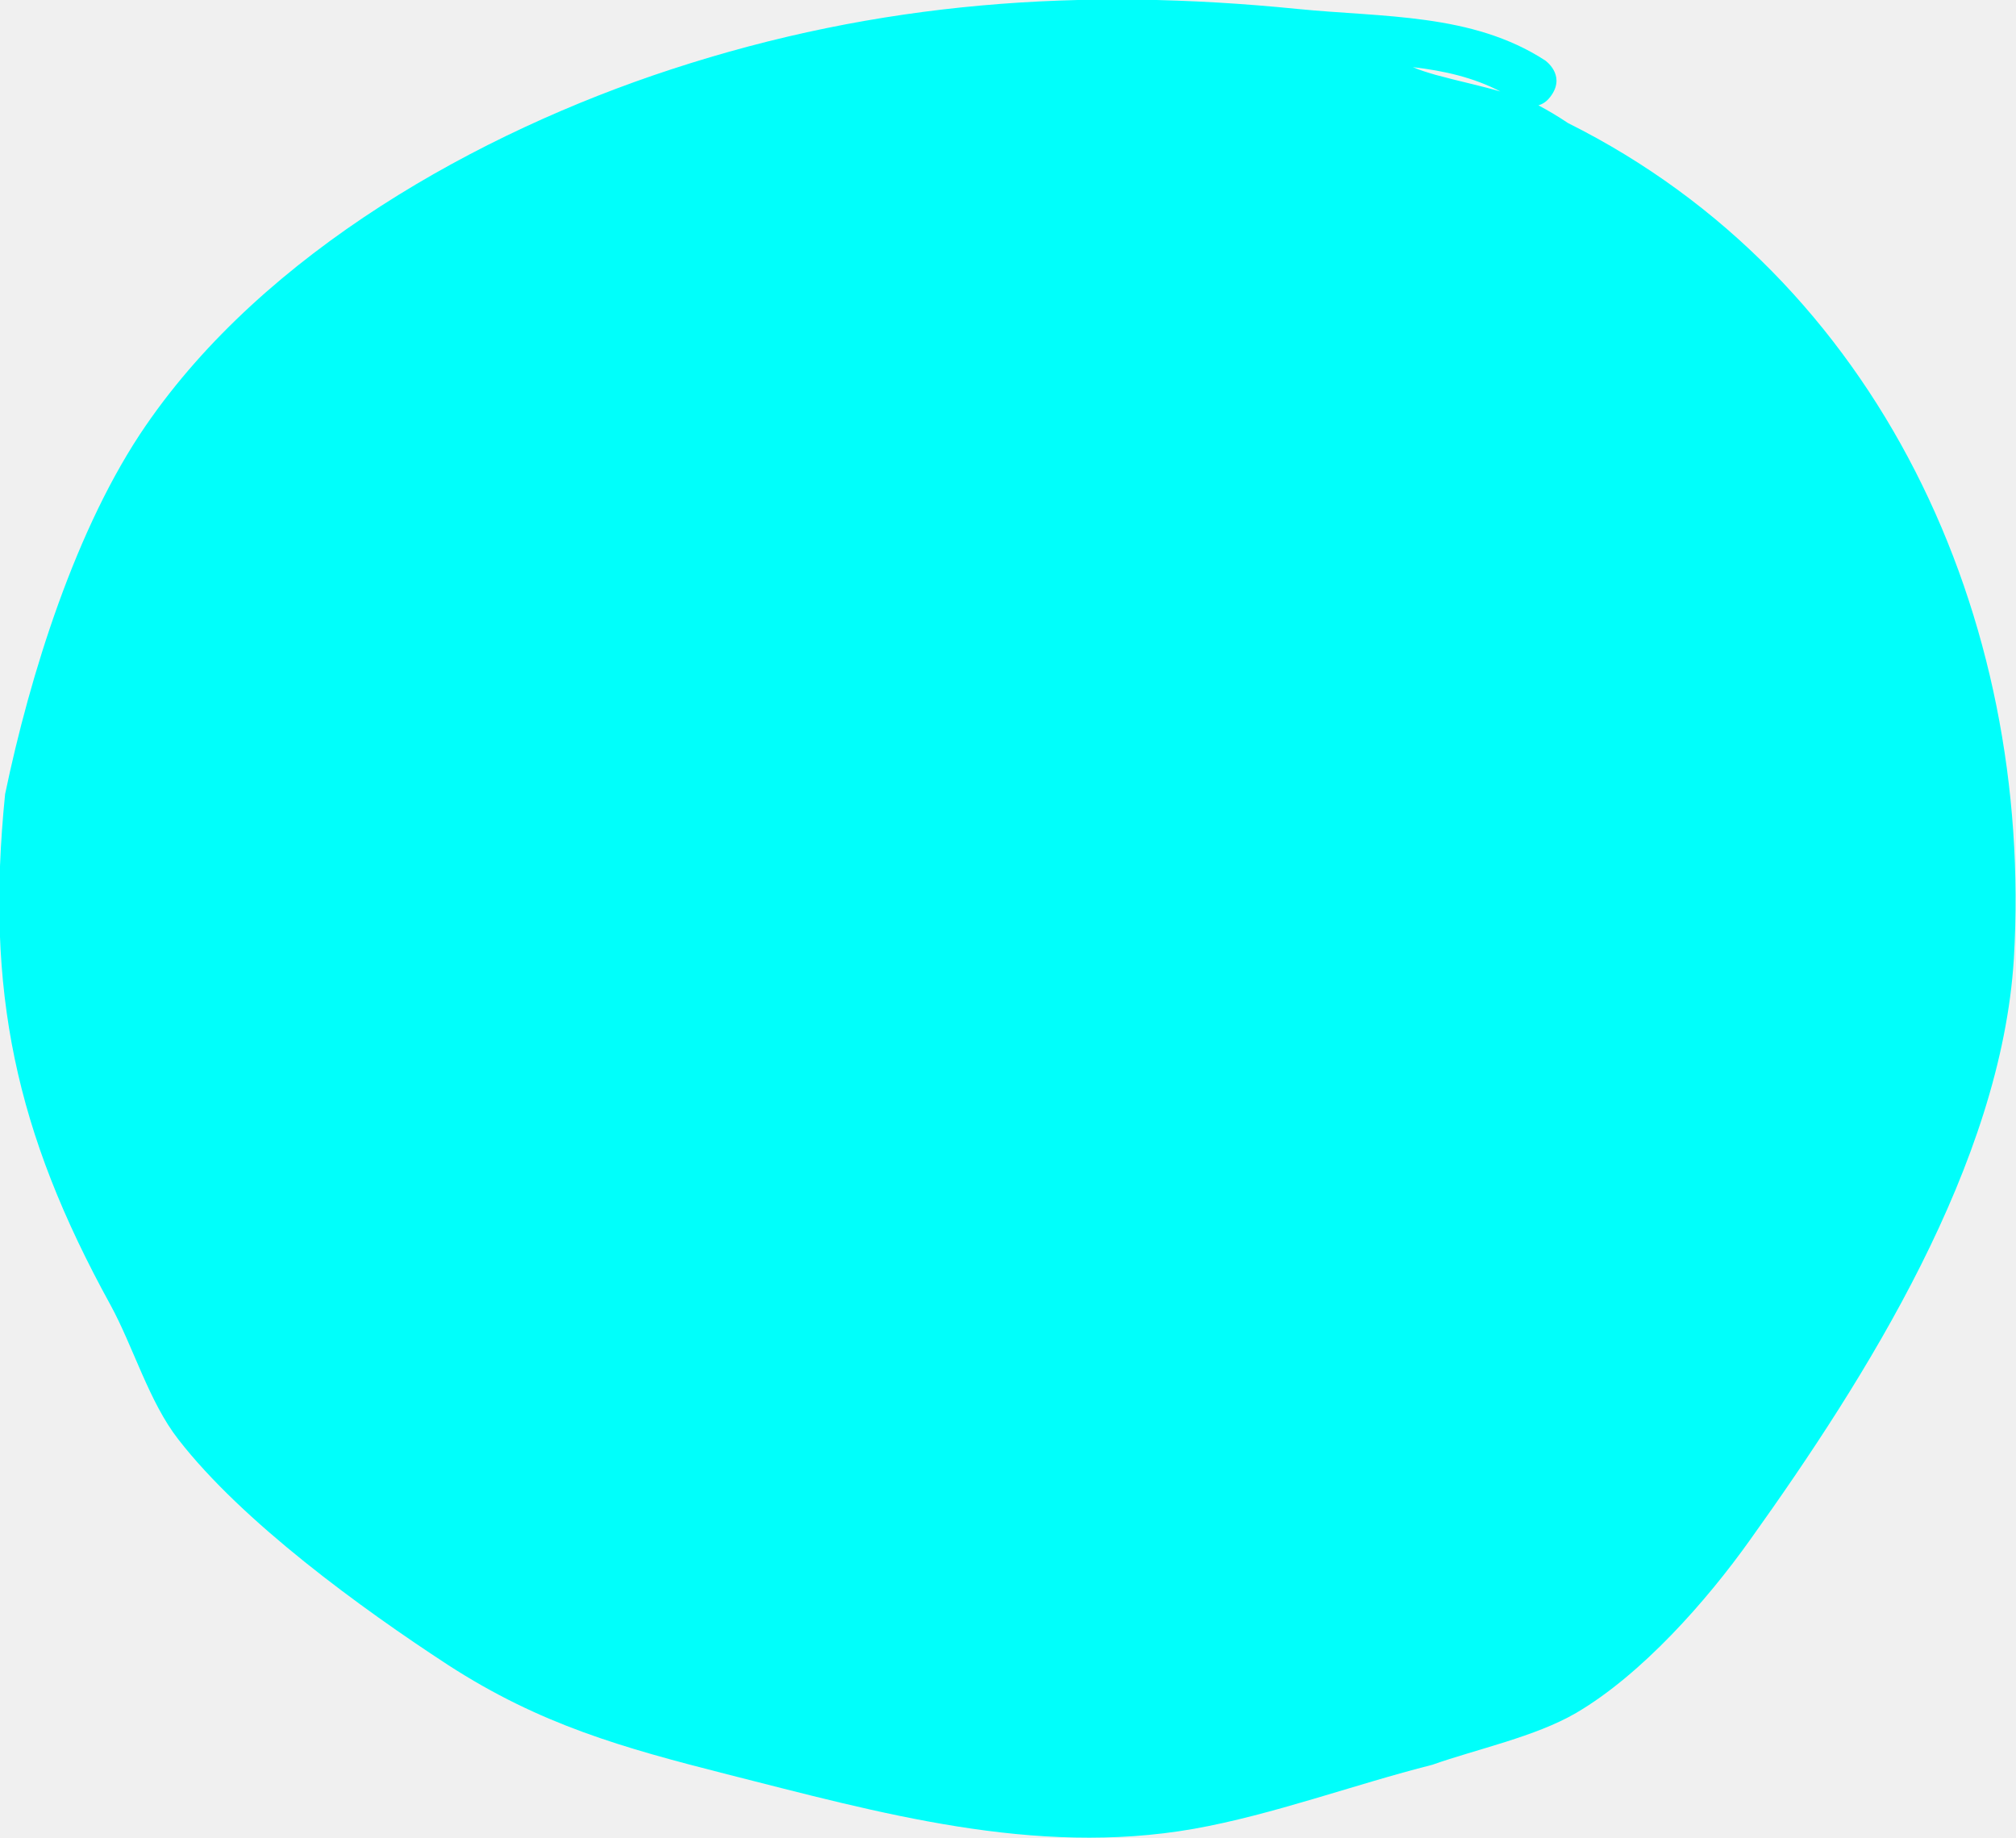
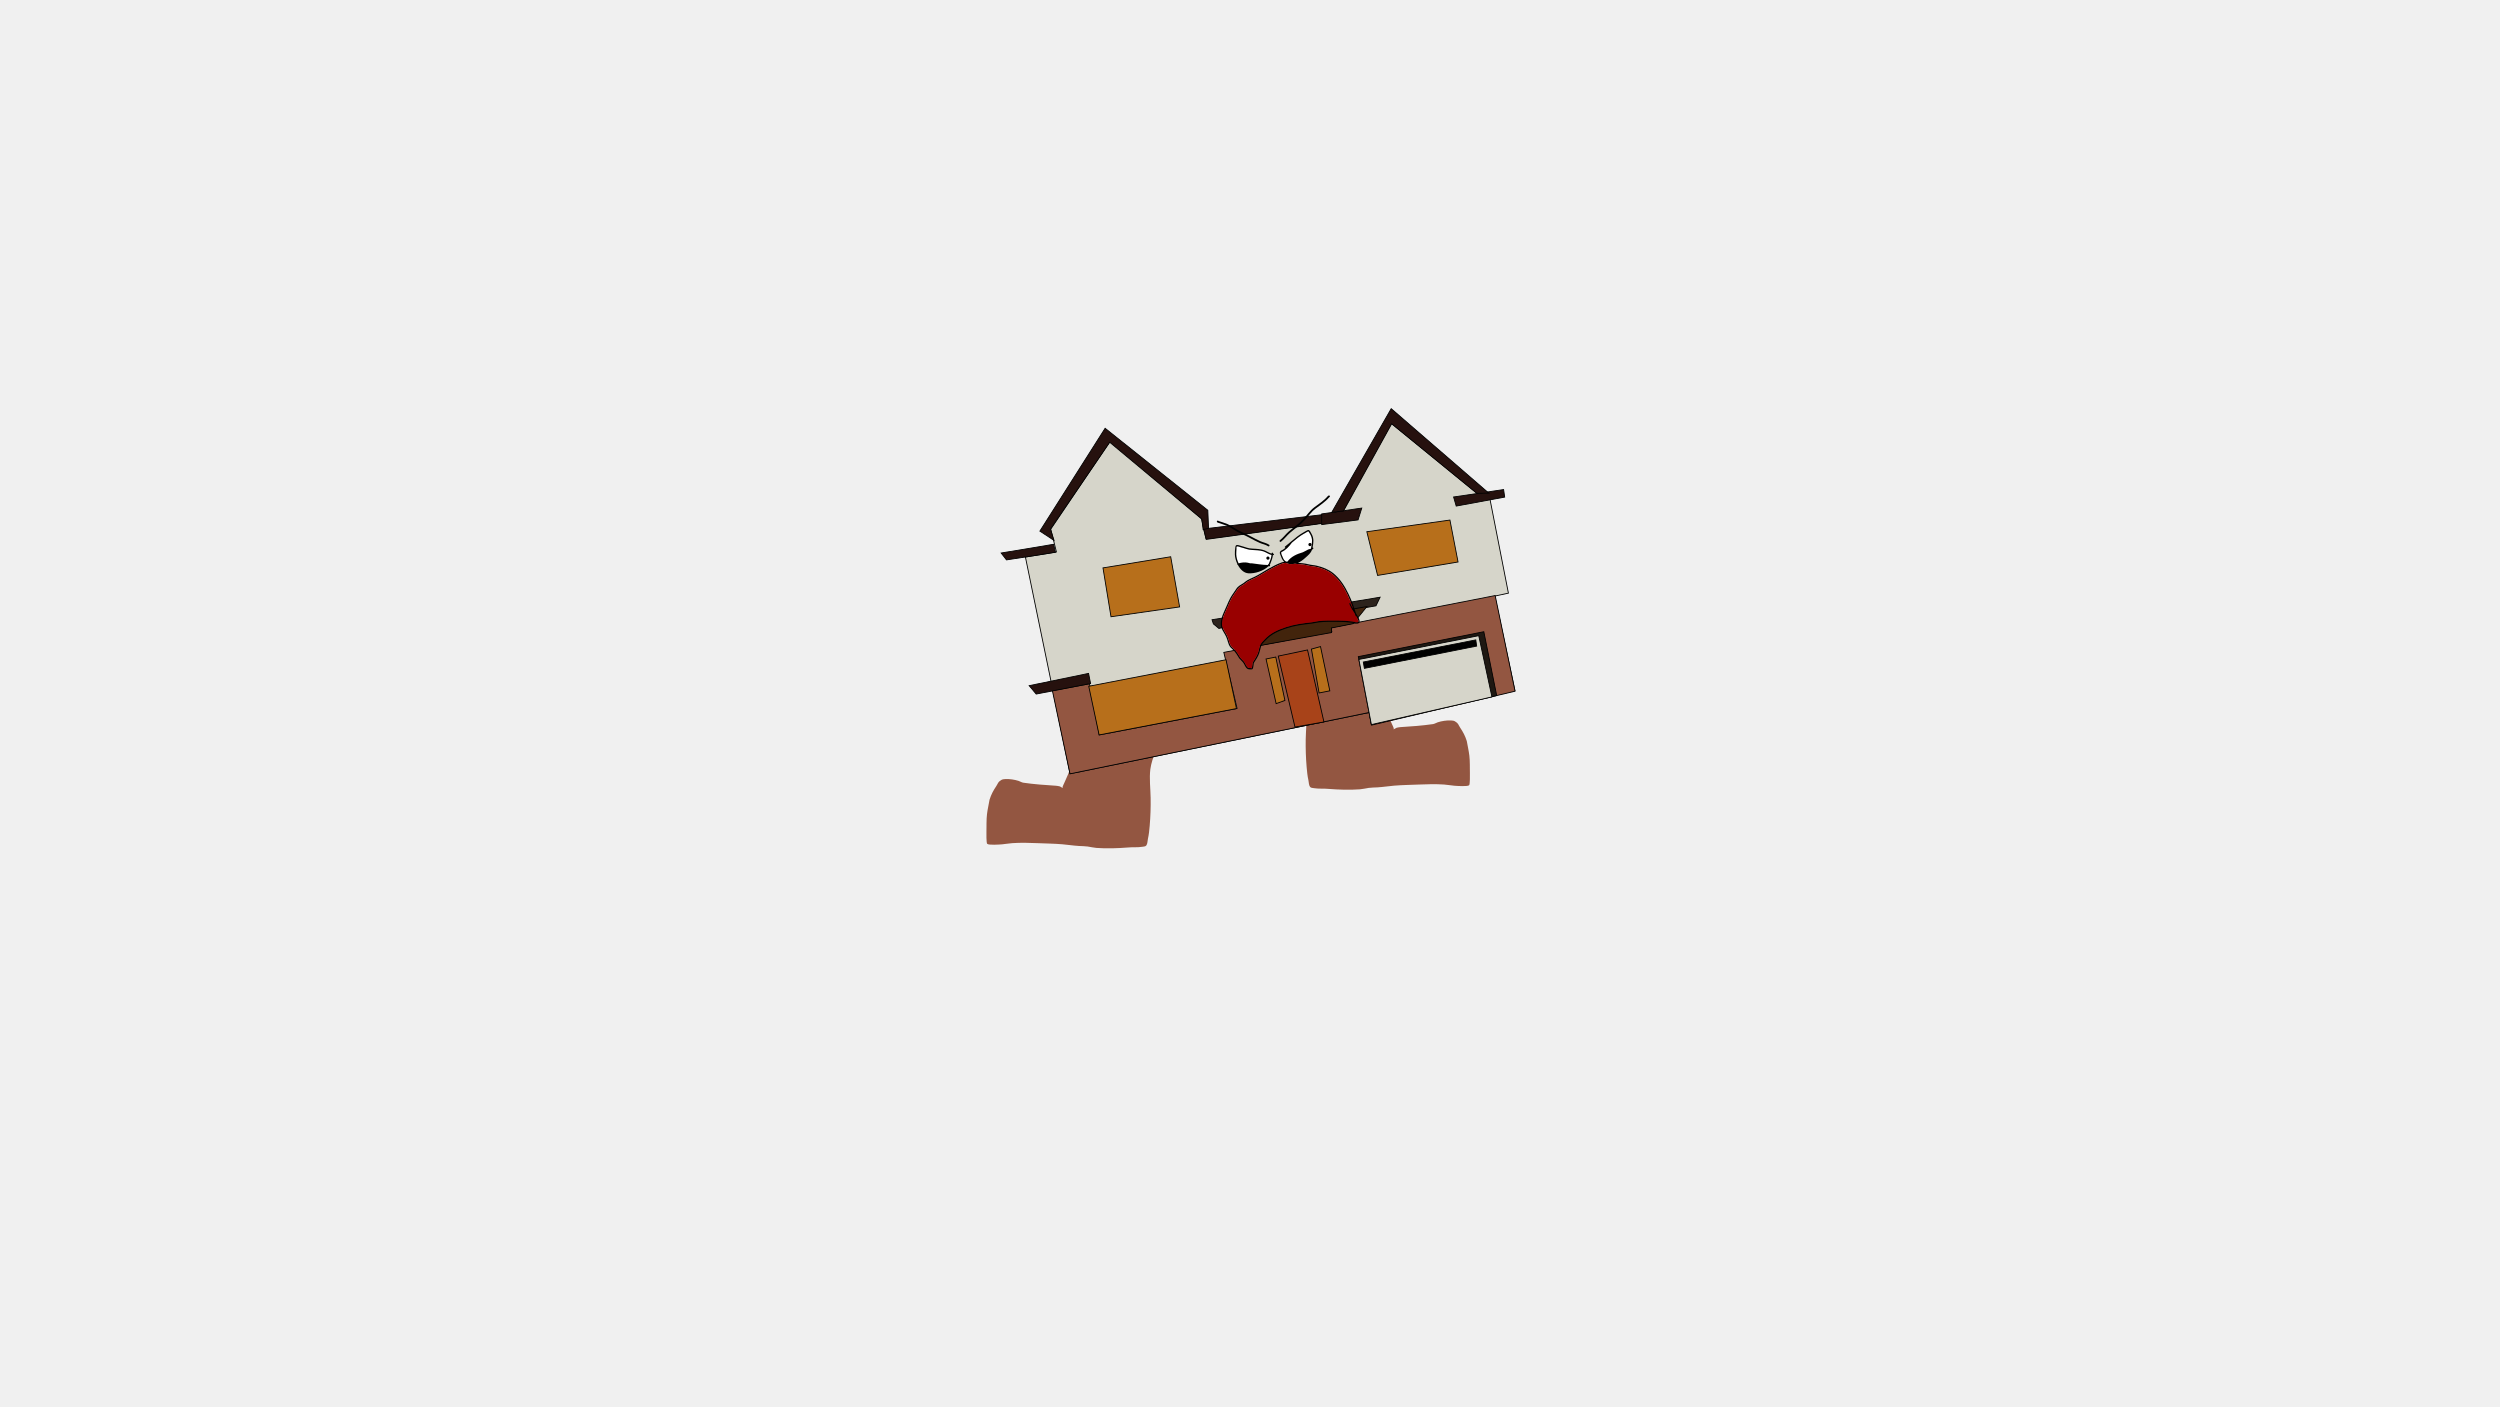
- <svg xmlns="http://www.w3.org/2000/svg" version="1.1" width="4.468" height="4.073" viewBox="0,0,4.468,4.073">
-   <g transform="translate(-311.6417,-184.1002)">
-     <g data-paper-data="{&quot;isPaintingLayer&quot;:true}" fill="#00fffb" fill-rule="nonzero" stroke="none" stroke-width="0.5" stroke-linecap="butt" stroke-linejoin="miter" stroke-miterlimit="10" stroke-dasharray="" stroke-dashoffset="0" style="mix-blend-mode: normal">
-       <path d="M314.773,184.249c0.069,0.008 0.135,0.023 0.194,0.054c-0.044,-0.013 -0.089,-0.022 -0.144,-0.037c-0.017,-0.005 -0.034,-0.01 -0.05,-0.017zM315.05,184.334c0.011,-0.003 0.021,-0.009 0.031,-0.024c0.03,-0.045 -0.015,-0.076 -0.015,-0.076c-0.162,-0.105 -0.359,-0.095 -0.549,-0.114c-0.479,-0.048 -0.927,-0.017 -1.388,0.134c-0.428,0.14 -0.9,0.405 -1.164,0.789c-0.155,0.225 -0.257,0.553 -0.312,0.817c-0.044,0.437 0.023,0.749 0.233,1.131c0.051,0.093 0.086,0.216 0.151,0.299c0.142,0.183 0.405,0.374 0.598,0.5c0.204,0.132 0.386,0.183 0.618,0.242c0.336,0.085 0.68,0.183 1.034,0.121c0.175,-0.031 0.355,-0.098 0.529,-0.142c0.099,-0.035 0.228,-0.062 0.319,-0.115c0.145,-0.085 0.289,-0.248 0.385,-0.383c0.259,-0.362 0.557,-0.834 0.585,-1.289c0.044,-0.755 -0.297,-1.506 -0.988,-1.851c-0.024,-0.016 -0.046,-0.029 -0.067,-0.04z" />
+ <svg xmlns="http://www.w3.org/2000/svg" version="1.1" width="2878.25" height="1619.58" viewBox="0,0,2878.25,1619.58">
+   <g transform="translate(1117.373,629.8093)">
+     <g data-paper-data="{&quot;isPaintingLayer&quot;:true}" fill-rule="nonzero" stroke-linejoin="miter" stroke-miterlimit="10" stroke-dasharray="" stroke-dashoffset="0" style="mix-blend-mode: normal">
+       <path d="M137.572,198.554c3.718,-1.57 6.533,-0.362 10.185,0.102c7.942,1.01 16.542,0.462 24.515,0.005c10.982,-0.627 22.051,-1.718 33.044,-1.627c3.35,0.028 7.697,-0.897 9.961,2.783c0.797,1.296 0.368,3.028 0.378,4.551c0.005,0.678 -0.575,11.015 -0.624,11.844c-0.293,4.981 0.007,10.344 -0.661,15.263c-0.654,4.815 -3.548,8.956 -4.884,13.527c-1.04,3.56 -1.998,7.035 -2.474,10.775c-1.322,10.936 0.162,22.116 0.342,33.103c0.174,10.626 -0.18,21.414 -1.077,32.004c-0.433,5.111 -0.934,10.212 -2.073,15.226c-0.567,2.496 -0.337,5.385 -1.843,7.456c-0.97,1.334 -3.075,1.268 -4.701,1.544c-5.282,0.896 -11.194,0.26 -16.575,0.814c-11.728,0.925 -24.37,1.354 -36.134,0.479c-3.411,-0.254 -6.747,-1.135 -10.133,-1.622c-3.02,-0.435 -7.129,-0.447 -10.02,-0.618c-6.475,-0.384 -12.897,-1.434 -19.353,-1.973c-9.411,-0.785 -18.929,-0.859 -28.362,-1.278c-9.596,-0.428 -19.435,-0.666 -29.027,-0.009c-3.978,0.272 -7.908,1.063 -11.883,1.384c-2.649,0.213 -15.257,1.132 -16.998,-0.597c-1.06,-1.053 -0.91,-12.113 -0.857,-14.13c0.174,-6.597 -0.144,-13.457 0.639,-20.023c0.671,-5.629 2.004,-11.092 2.942,-16.669c1.912,-6.08 4.252,-10.395 7.762,-15.658c2.211,-3.316 1.648,-4.607 5.902,-7.093c1.303,-0.762 2.914,-0.886 4.42,-0.989c4.505,-0.307 10.995,0.676 15.293,2.091c1.883,0.62 3.601,1.819 5.562,2.105c12.366,1.802 25.137,2.71 37.608,3.498c1.39,0.232 2.828,0.268 4.171,0.697c1.266,0.404 2.271,1.499 3.572,1.773c0.359,0.076 -0.349,-0.721 -0.244,-1.072c0.461,-1.534 1.251,-2.95 1.892,-4.417c0.792,-1.812 1.545,-3.642 2.407,-5.422c6.849,-14.151 8.759,-29.931 14.87,-44.489c2.078,-4.952 7.948,-12.084 5.962,-17.476c0,0 -0.862,-2.873 2.011,-3.736c0.536,-0.161 1.003,-0.192 1.406,-0.135c1.01,-0.693 1.953,-1.515 3.079,-1.991z" data-paper-data="{&quot;index&quot;:null}" fill="#935641" stroke="none" stroke-width="0.5" stroke-linecap="butt" />
+       <path d="M458.748,133.067c0.404,-0.056 0.87,-0.026 1.406,0.135c2.873,0.862 2.011,3.736 2.011,3.736c-1.985,5.392 3.884,12.524 5.962,17.476c6.11,14.558 8.021,30.338 14.87,44.489c0.861,1.78 1.615,3.61 2.407,5.422c0.641,1.468 1.431,2.883 1.892,4.417c0.105,0.351 -0.603,1.147 -0.244,1.072c1.301,-0.274 2.306,-1.369 3.572,-1.773c1.343,-0.428 2.781,-0.464 4.171,-0.697c12.471,-0.788 25.241,-1.696 37.608,-3.498c1.962,-0.286 3.679,-1.485 5.562,-2.105c4.298,-1.414 10.788,-2.398 15.293,-2.091c1.506,0.103 3.117,0.227 4.42,0.989c4.254,2.487 3.691,3.778 5.902,7.093c3.51,5.263 5.85,9.578 7.762,15.658c0.938,5.578 2.271,11.041 2.942,16.669c0.783,6.566 0.465,13.426 0.639,20.023c0.053,2.017 0.204,13.077 -0.857,14.13c-1.741,1.729 -14.349,0.81 -16.998,0.597c-3.975,-0.32 -7.905,-1.111 -11.883,-1.384c-9.592,-0.657 -19.43,-0.419 -29.027,0.009c-9.433,0.419 -18.952,0.494 -28.362,1.278c-6.456,0.538 -12.878,1.589 -19.353,1.973c-2.891,0.171 -7.001,0.183 -10.02,0.618c-3.386,0.487 -6.722,1.368 -10.133,1.622c-11.764,0.875 -24.406,0.445 -36.134,-0.479c-5.381,-0.554 -11.293,0.082 -16.575,-0.814c-1.626,-0.276 -3.731,-0.21 -4.701,-1.544c-1.505,-2.071 -1.276,-4.959 -1.843,-7.456c-1.139,-5.014 -1.641,-10.115 -2.073,-15.226c-0.897,-10.59 -1.252,-21.377 -1.077,-32.004c0.18,-10.987 1.664,-22.167 0.342,-33.103c-0.477,-3.74 -1.434,-7.215 -2.474,-10.775c-1.336,-4.571 -4.23,-8.712 -4.884,-13.527c-0.668,-4.919 -0.369,-10.283 -0.661,-15.263c-0.049,-0.829 -0.628,-11.166 -0.624,-11.844c0.011,-1.522 -0.419,-3.254 0.378,-4.551c2.263,-3.68 6.611,-2.756 9.961,-2.783c10.993,-0.09 22.062,1 33.044,1.627c7.974,0.458 16.573,1.005 24.515,-0.005c3.652,-0.464 6.467,-1.671 10.185,-0.102c1.126,0.475 2.068,1.297 3.079,1.991z" fill="#935641" stroke="none" stroke-width="0.5" stroke-linecap="butt" />
+       <g stroke="#000000" stroke-width="1" stroke-linecap="round">
+         <path d="M92.34,-20.573l68.255,-101.2l105.191,88.709l5.287,23.591l134.614,-18.266l15.631,-0.792l63.076,-113.899l100.262,81.649l13.468,6.138l21.13,107.722l-15.76,3.401l23.262,108.78l-165.164,38.4l-2.622,-13.219l-344.387,70.484l-51.402,-249.405l35.713,-5.879z" fill="#d6d5ca" />
+         <path d="M94.23,165.318l42.747,-7.867l11.259,58.817l158.633,-30.447l-15.256,-64.558l124.343,-23.951l-1.044,-4.489l189.107,-36.969l22.874,110.143l-165.22,39.039l-2.491,-14.615l-344.679,70.67z" fill="#935641" />
+         <path d="M97.768,6.043l-56.352,8.768l-6.155,-7.939l60.434,-10.06z" fill="#26110e" />
+         <path d="M268.331,-20.861l136.552,-16.395l0.292,9.979l-133.733,18.454z" fill="#26110e" />
+         <path d="M614.972,-57.504l-55.798,10.345l-3.044,-10.484l57.603,-8.534z" fill="#26110e" />
+         <path d="M404.288,-38.129l46.147,-6.744l-4.287,13.626l-41.833,5.406z" fill="#26110e" />
+         <path d="M240.705,68.923l-78.984,11.329l-9.232,-56.26l77.966,-12.814z" fill="#b76f1b" />
+         <path d="M456.259,-17.645l95.68,-13.436l9.337,48.285l-92.623,15.481z" fill="#b76f1b" />
+         <path d="M461.451,204.168l-14.994,-78.016l144.484,-28.661l14.815,73.471z" fill="#1f1812" />
+         <path d="M461.497,204.4l-14.396,-75.001l137.99,-27.373l15.191,70.504z" fill="#d6d5ca" />
+         <path d="M582.704,114.041l-129.265,25.642l-1.245,-7.308l129.501,-25.484z" fill="#000000" />
+         <path d="M373.522,207.209l-19.258,-81.645l33.712,-7.096l18.9,82.926z" fill="#a84319" />
+         <path d="M392.477,117.488l10.453,-2.89l10.721,50.961l-12.376,2.455z" fill="#b76f1b" />
+         <path d="M361.943,176.633l-10.1,3.637l-11.624,-51.394l11.198,-2.221z" fill="#b76f1b" />
+         <path d="M306.164,185.962l-158.142,30.349l-11.931,-56.029l158.054,-30.536z" fill="#b76f1b" />
+         <path d="M278.015,83.686l30.056,-4.941l6.905,4.96l156.564,-25.952l-4.768,9.93l-152.705,25.595l-6.905,-4.96l-21.179,5.426l-6.355,-5.273z" fill="#2c231c" />
+         <path d="M332.181,113.573l2.001,-23.878l122.139,-21.166l-15.899,19.693l-24.949,4.949l0.227,5.264z" fill="#42240c" />
+         <path d="M138.2,157.113l-62.603,12.15l-8.098,-9.677l68.394,-14.104z" fill="#26110e" />
+         <path d="M582.854,-61.864l-97.987,-80.046l-55.424,100.251l-13.596,1.767l68.477,-119.401l112.314,97.194z" fill="#26110e" />
+         <path d="M266.3,-32.135l-106.056,-88.499l-68.334,99.906l4.227,13.108l-16.304,-10.712l75.126,-118.396l118.209,94.398l0.862,20.749l-6.218,1.466z" fill="#26110e" />
+       </g>
+       <path d="M383.899,-15.415c1.46,-0.548 3.735,-2.516 5.147,-2.7c0.179,-0.023 2.051,3.367 2.229,3.686c2.858,5.126 2.027,9.662 0.926,15.151c-1.023,5.105 -4.217,7.352 -7.984,10.73c-3.454,3.098 -6.68,5.419 -11.381,6.343c-5.501,1.115 -11.227,0.179 -13.328,-5.648c-0.547,-1.517 -2.925,-5.598 -1.434,-6.476c4.552,-1.859 8.918,-6.616 11.73,-10.633c0.171,-0.146 0.346,-0.295 0.517,-0.441l0.046,-0.012c0,0 0.169,-0.097 0.291,-0.275c4.144,-3.528 8.335,-6.968 13.241,-9.727z" data-paper-data="{&quot;noHover&quot;:false,&quot;origItem&quot;:[&quot;Path&quot;,{&quot;applyMatrix&quot;:true,&quot;segments&quot;:[[[274.12499,131.23562],[4.52111,-2.5262],[-0.14706,0.14413]],[273.80453,131.43755],[[273.75988,131.43976],[0,0],[-0.18675,0.10448]],[[273.19936,131.75351],[0.18694,-0.10467],[-3.36951,3.2293]],[[260.30254,139.46207],[4.5932,-0.89246],[-1.55461,0.5425]],[[260.43803,145.75564],[-0.2296,-1.517],[0.88211,5.82814]],[[271.80541,153.4686],[-5.3413,0.02189],[4.55867,0.00767]],[[283.56253,149.65698],[-3.79755,2.25196],[4.14099,-2.45562]],[[292.97559,141.15478],[-1.90003,4.57629],[2.04386,-4.91995]],[[294.92401,126.87708],[1.71852,5.31356],[-0.10703,-0.33093]],[[293.5316,123.03065],[0.17105,0.01138],[-1.35157,-0.08989]],[[288.23274,124.60254],[1.46402,-0.24137],[-5.08987,1.66728]]],&quot;closed&quot;:true}]}" fill="#ffffff" stroke="none" stroke-width="0.5" stroke-linecap="butt" />
+       <path d="M343.584,19.049c-4.204,6.231 -16.161,10.312 -23.543,9.661c-8.344,-0.41 -13.978,-12.767 -14.181,-20.134c-0.07,-2.179 0.155,-4.419 0.275,-6.581c0.051,-0.918 -0.372,-2.472 0.515,-2.716c1.274,-0.35 3.259,0.664 4.467,0.955c4.459,1.072 8.424,3.075 13.174,3.089c4.19,0.236 8.741,0.327 12.786,1.574c2.885,0.889 6.429,3.546 9.564,4.231c-0.421,3.482 -1.61,6.4 -3.056,9.922z" data-paper-data="{&quot;noHover&quot;:false,&quot;origItem&quot;:[&quot;Path&quot;,{&quot;applyMatrix&quot;:true,&quot;segments&quot;:[[[248.89009,140.56963],[-1.03767,3.17249],[-2.79957,-1.22013]],[[240.74963,134.87163],[2.52832,1.36419],[-3.54499,-1.91275]],[[229.15604,131.06567],[3.86717,0.99588],[-4.43149,-0.89251]],[[217.46009,125.73049],[3.96328,1.82658],[-1.07387,-0.49492]],[[213.46998,124.00951],[1.25379,-0.09136],[-0.87277,0.0636]],[[212.49036,126.44515],[0.21763,-0.84759],[-0.51247,1.99589]],[[211.02218,132.5247],[0.33785,-2.04724],[-1.17462,6.91473]],[[220.51155,153.88566],[-7.71273,-1.92818],[6.7709,1.97384]],[[244.20896,149.24036],[-5.07827,5.03804],[2.00193,-3.01961]]],&quot;closed&quot;:true}]}" fill="#ffffff" stroke="none" stroke-width="0.5" stroke-linecap="butt" />
+       <path d="M340.588,13.1c-0.198,-0.996 0.45,-1.964 1.446,-2.162c0.996,-0.198 1.964,0.45 2.162,1.446c0.198,0.996 -0.45,1.964 -1.446,2.162c-0.996,0.198 -1.964,-0.45 -2.162,-1.446z" fill="#000000" stroke="none" stroke-width="0.5" stroke-linecap="butt" />
+       <path d="M388.999,-2.525c-0.198,-0.996 0.45,-1.964 1.446,-2.162c0.996,-0.198 1.964,0.45 2.162,1.446c0.198,0.996 -0.45,1.964 -1.446,2.162c-0.996,0.198 -1.964,-0.45 -2.162,-1.446z" fill="#000000" stroke="none" stroke-width="0.5" stroke-linecap="butt" />
+       <path d="M284.433,-30.421c0.565,-0.112 0.882,0.147 1.053,0.404c3.44,1.204 7.087,2.157 10.421,3.595c5.749,2.481 10.704,6.788 16.479,9.162c7.426,3.072 14.099,7.362 21.403,10.581c3.324,1.465 6.925,1.998 9.97,4.022c0,0 0.873,0.584 0.289,1.458c-0.584,0.873 -1.458,0.289 -1.458,0.289c-2.896,-1.95 -6.443,-2.436 -9.625,-3.835c-7.302,-3.211 -13.964,-7.504 -21.383,-10.573c-5.786,-2.406 -10.753,-6.696 -16.521,-9.18c-3.437,-1.48 -7.213,-2.436 -10.739,-3.702l-0.716,-0.986c0,0 -0.204,-1.031 0.826,-1.235z" fill="#000000" stroke="none" stroke-width="0.5" stroke-linecap="butt" />
+       <path d="M413.529,-59.003c0.644,0.83 -0.187,1.474 -0.187,1.474l-0.567,0.41c-4.264,5.026 -10.561,9.179 -15.836,13.122c-4.928,3.684 -8.361,9.234 -12.691,13.549c-4.97,5.539 -10.924,9.232 -16.475,14.094c-3.619,3.17 -6.532,7.23 -10.309,10.179c0,0 -0.83,0.644 -1.474,-0.187c-0.644,-0.83 0.187,-1.474 0.187,-1.474c3.754,-2.888 6.632,-6.963 10.212,-10.099c5.501,-4.818 11.411,-8.475 16.335,-13.959c4.413,-4.401 7.909,-10.001 12.931,-13.765c5.129,-3.845 11.411,-7.884 15.513,-12.811l0.887,-0.718c0,0 0.83,-0.644 1.474,0.187z" fill="#000000" stroke="none" stroke-width="0.5" stroke-linecap="butt" />
+       <path d="M436.777,64.391c0.75,0 0.75,0.75 0.75,0.75l-0.054,0.03c0.829,2.083 1.886,4.039 3.033,5.949c-1.895,-5.513 -3.991,-10.911 -6.55,-16.243c-4.308,-8.979 -9.689,-17.626 -17.622,-23.858c-5.277,-4.151 -11.515,-6.479 -18.01,-8.054c-3.301,-0.8 -6.722,-0.843 -9.996,-1.731c-4.194,-1.146 -8.622,-1.236 -12.919,-1.771c-0.62,-0.077 -1.24,-0.165 -1.858,-0.256c-0.132,0.029 -0.265,0.057 -0.399,0.084c-3.973,0.773 -7.418,0.489 -10.145,-1.033c-1.563,0.113 -3.12,0.412 -4.673,0.995c-9.813,3.661 -18.517,9.494 -27.508,14.69c-3.691,2.115 -7.745,3.522 -11.44,5.615c-1.545,0.875 -2.775,2.201 -4.258,3.172c-3.333,2.183 -6.043,3.118 -8.183,6.646c-2.293,3.498 -4.926,6.843 -6.868,10.565c-2.676,5.13 -4.578,10.599 -7.127,15.784c-2.037,4.143 -4.552,11.97 -2.809,16.535c1.364,3.572 3.834,6.815 5.451,10.293c1.721,3.474 2.11,8.046 4.281,11.226c1.051,1.539 2.872,2.713 4.115,4.109c2.459,2.761 4.742,6.122 6.545,9.341c1.47,1.836 3.388,3.317 4.766,5.222c1.386,1.916 1.889,4.227 3.651,5.919c1.089,1.046 1.907,0.876 3.308,0.876c0.462,0 1.151,0.574 1.377,0.17c0.806,-1.444 0.729,-4.753 1.122,-6.433c2.255,-3.618 4.659,-7.05 6.141,-11.106c0.981,-2.685 1.307,-5.612 2.286,-8.287c1.037,-2.835 3.235,-5.022 5.316,-7.102c6.89,-7.504 15.225,-11.109 24.797,-14.299c9.599,-3.198 19.298,-4.41 29.358,-5.527c2.774,-0.308 5.462,-1.091 8.209,-1.426c7.282,-0.888 15.104,-0.625 22.434,-0.625c5.543,-0 11.018,0.409 16.496,1.085c1.239,0.153 4.973,1.424 6.079,0.838c1.485,-0.786 0.014,-3.226 -0.327,-4.154c-0.446,-0.897 -0.924,-1.774 -1.423,-2.638c-0.007,0.003 -0.015,0.005 -0.023,0.007c-0.716,0.224 -0.94,-0.492 -0.94,-0.492c-0.24,-0.769 -0.482,-1.535 -0.725,-2.298c-2.295,-3.653 -4.735,-7.205 -6.355,-11.229l-0.054,-0.587c0,0 0,-0.75 0.75,-0.75zM443.831,76.399c1.103,1.75 2.17,3.524 3.092,5.386c0.706,1.911 2.115,4.711 -0.414,6.106c-1.482,0.818 -5.326,-0.508 -6.885,-0.706c-5.417,-0.687 -10.842,-1.076 -16.326,-1.075c-7.264,0 -15.003,-0.254 -22.222,0.61c-2.761,0.33 -5.468,1.122 -8.255,1.432c-9.954,1.106 -19.554,2.293 -29.049,5.459c-9.343,3.114 -17.464,6.594 -24.188,13.914c-1.922,1.922 -4.037,3.95 -4.99,6.577c-0.971,2.678 -1.307,5.601 -2.286,8.288c-1.484,4.072 -3.855,7.568 -6.165,11.167c-0.347,1.586 -0.416,5.809 -1.556,7.018c-0.536,0.569 -4.603,0.273 -5.262,-0.055c-2.952,-1.467 -3.476,-4.77 -5.231,-7.179c-1.395,-1.915 -3.321,-3.419 -4.803,-5.273c-1.786,-3.161 -3.996,-6.466 -6.419,-9.18c-1.294,-1.449 -3.137,-2.661 -4.235,-4.262c-2.237,-3.262 -2.633,-7.866 -4.395,-11.424c-1.634,-3.514 -4.142,-6.793 -5.501,-10.411c-1.879,-4.999 0.626,-13.171 2.865,-17.728c2.557,-5.201 4.464,-10.688 7.152,-15.832c1.962,-3.753 4.607,-7.128 6.92,-10.656c2.27,-3.741 5.118,-4.804 8.631,-7.101c1.514,-0.99 2.763,-2.324 4.342,-3.223c3.686,-2.098 7.742,-3.497 11.429,-5.609c9.065,-5.238 17.846,-11.086 27.73,-14.794c1.13,-0.422 2.257,-0.705 3.385,-0.882c-1.624,-1.447 -2.892,-3.492 -3.743,-6.191c-0.835,-2.648 -2.606,-4.305 -0.117,-6.479c1.822,-0.766 3.652,-2.008 5.355,-3.48c-0.209,0.03 -0.466,-0.019 -0.692,-0.311c-0.483,-0.623 0.14,-1.106 0.14,-1.106c2.265,-1.755 4.407,-3.574 6.529,-5.382c0.043,-0.064 0.085,-0.128 0.126,-0.192l0.509,-0.349c4.378,-3.727 8.714,-7.373 13.91,-10.274c1.367,-0.519 4.554,-3.018 5.923,-2.847c1.517,0.19 2.841,3.338 3.481,4.484c2.987,5.347 2.288,10.11 1.158,15.803c0.107,-0.023 0.234,-0.021 0.382,0.02v-0c0.723,0.198 0.525,0.922 0.525,0.922l-0.277,0.634c-0.392,0.37 -0.81,0.622 -1.247,0.81c-1.439,4.15 -4.419,6.419 -7.922,9.559c-2.641,2.368 -5.171,4.288 -8.237,5.548c3.924,0.418 7.911,0.616 11.725,1.651c3.255,0.89 6.669,0.923 9.956,1.72c6.704,1.625 13.136,4.048 18.584,8.333c8.111,6.388 13.636,15.195 18.047,24.388c3.469,7.23 6.098,14.58 8.523,22.171zM382.605,6.021c2.201,-0.898 4.023,-2.2 6.185,-3.215c0.898,-0.422 2.049,-0.513 3.042,-0.807c0.121,-0.405 0.227,-0.83 0.317,-1.277c1.101,-5.489 1.947,-9.989 -0.911,-15.115c-0.178,-0.319 -2.043,-3.703 -2.222,-3.68c-1.411,0.184 -3.681,2.155 -5.14,2.704c-4.905,2.759 -9.042,6.193 -13.185,9.721l0,0c-0.122,0.179 -0.289,0.274 -0.289,0.274l-0.046,0.011c-0.171,0.146 -0.342,0.292 -0.514,0.438c-2.813,4.017 -7.165,8.723 -11.717,10.582c-1.491,0.877 0.88,4.943 1.426,6.459c0.788,2.186 2.082,3.681 3.682,4.636c0.542,-0.029 1.083,-0.038 1.626,-0.03c4.325,-5.854 10.907,-8.693 17.746,-10.703z" fill="#000000" stroke="none" stroke-width="0.5" stroke-linecap="butt" />
+       <path d="M436.076,65.131l0.054,0.588c1.62,4.024 4.061,7.584 6.356,11.237c0.244,0.763 0.485,1.531 0.725,2.3c0,0 0.224,0.716 0.94,0.492c0.008,-0.002 0.015,-0.005 0.023,-0.007c0.499,0.864 0.977,1.743 1.423,2.64c0.341,0.928 1.813,3.37 0.327,4.157c-1.107,0.586 -4.939,-0.694 -6.179,-0.847c-5.477,-0.676 -10.853,-1.075 -16.396,-1.075c-7.329,0 -15.152,-0.258 -22.434,0.629c-2.748,0.335 -5.436,1.124 -8.211,1.432c-10.06,1.117 -19.823,2.361 -29.422,5.559c-9.572,3.191 -17.926,6.782 -24.817,14.286c-2.081,2.08 -4.207,4.198 -5.244,7.032c-0.979,2.675 -1.307,5.6 -2.289,8.284c-1.483,4.056 -3.888,7.487 -6.143,11.105c-0.393,1.68 -0.317,4.988 -1.124,6.432c-0.225,0.404 -0.974,-0.09 -1.436,-0.09c-1.401,0 -2.22,0.169 -3.309,-0.877c-1.762,-1.692 -2.268,-4.006 -3.654,-5.922c-1.379,-1.905 -3.299,-3.39 -4.77,-5.225c-1.803,-3.219 -4.091,-6.586 -6.549,-9.347c-1.243,-1.396 -3.066,-2.573 -4.117,-4.112c-2.171,-3.18 -2.563,-7.759 -4.284,-11.233c-1.617,-3.478 -4.089,-6.728 -5.453,-10.3c-1.743,-4.565 0.771,-12.402 2.808,-16.546c2.549,-5.185 4.453,-10.666 7.129,-15.796c1.942,-3.722 4.578,-7.075 6.871,-10.574c2.14,-3.527 4.854,-4.47 8.187,-6.652c1.483,-0.971 2.715,-2.3 4.26,-3.175c3.694,-2.093 7.755,-3.507 11.447,-5.622c8.991,-5.195 17.719,-11.039 27.532,-14.701c1.553,-0.583 3.114,-0.882 4.677,-0.995c2.727,1.522 6.18,1.806 10.153,1.033c0.134,-0.027 0.268,-0.055 0.4,-0.084c0.618,0.092 1.239,0.179 1.86,0.257c4.297,0.535 8.735,0.627 12.929,1.773c3.274,0.888 6.702,0.933 10.003,1.734c6.495,1.574 12.744,3.911 18.022,8.063c7.933,6.233 13.326,14.898 17.633,23.876c2.559,5.333 4.658,10.742 6.553,16.255c-1.147,-1.909 -2.304,-3.851 -3.132,-5.934l0.054,-0.03c0,0 0,-0.749 -0.75,-0.749c-0.75,0 -0.652,0.73 -0.652,0.73z" data-paper-data="{&quot;noHover&quot;:false,&quot;origItem&quot;:[&quot;Path&quot;,{&quot;applyMatrix&quot;:true,&quot;segments&quot;:[[[436.77664,64.39079],[-0.75,0],[0.75,0]],[437.52664,65.14079],[[437.473,65.17092],[0,0],[0.82857,2.08321]],[[440.50638,71.1197],[-1.14703,-1.90934],[-1.89535,-5.5134]],[[433.95621,54.87629],[2.5587,5.33257],[-4.30787,-8.97876]],[[416.33425,31.0179],[7.93296,6.23277],[-5.2774,-4.15148]],[[398.32414,22.96397],[6.49537,1.57448],[-3.30134,-0.80025]],[[388.32815,21.23346],[3.27405,0.88765],[-4.19397,-1.14573]],[[375.40934,19.46277],[4.29677,0.53456],[-0.62045,-0.07719]],[[373.55132,19.20638],[0.61825,0.09184],[-0.13201,0.02891]],[[373.15203,19.29],[0.13419,-0.02683],[-3.97343,0.77349]],[[363.00711,18.25709],[2.72677,1.52157],[-1.56283,0.11306]],[[358.33383,19.2521],[1.55296,-0.58257],[-9.81264,3.6613]],[[330.82581,33.94178],[8.99109,-5.19534],[-3.69147,2.11476]],[[319.38631,39.55664],[3.69442,-2.09291],[-1.54544,0.8755]],[[315.12839,42.72845],[1.48252,-0.97075],[-3.33324,2.18259]],[[306.94513,49.37427],[2.14024,-3.52739],[-2.2928,3.4983]],[[300.07757,59.93952],[1.94205,-3.72245],[-2.67632,5.12988]],[[292.95014,75.72397],[2.549,-5.18525],[-2.03733,4.14344]],[[290.14147,92.25903],[-1.74308,-4.56478],[1.36411,3.57234]],[[295.59235,102.55205],[-1.61691,-3.47801],[1.72076,3.47408]],[[299.87328,113.77801],[-2.17121,-3.18023],[1.05099,1.53941]],[[303.98857,117.88697],[-1.24348,-1.39643],[2.45876,2.76119]],[[310.53345,127.22774],[-1.80254,-3.21911],[1.47031,1.83556]],[[315.2998,132.44955],[-1.37853,-1.90527],[1.38611,1.91575]],[[318.95096,138.36849],[-1.76217,-1.69237],[1.08892,1.04579]],[[322.25869,139.24417],[-1.40079,0],[0.46234,0]],[[323.63524,139.41417],[-0.22544,0.40365],[0.80641,-1.44386]],[[324.75721,132.98112],[-0.39305,1.67974],[2.25483,-3.61787]],[[330.89859,121.8752],[-1.48275,4.05591],[0.98148,-2.68474]],[[333.18439,113.58834],[-0.9786,2.67498],[1.03698,-2.83459]],[[338.50053,106.48654],[-2.08077,2.08029],[6.89043,-7.50435]],[[363.29745,92.18726],[-9.57159,3.19053],[9.59885,-3.19808]],[[392.65523,86.65997],[-10.05992,1.11741],[2.77437,-0.30801]],[[400.86466,85.23377],[-2.74789,0.33491],[7.28216,-0.88755]],[[423.29834,84.60898],[-7.32924,0.00022],[5.54313,-0.00012]],[[439.79391,85.6941],[-5.47722,-0.67646],[1.23931,0.15306]],[[445.87307,86.53177],[-1.10654,0.58587],[1.48541,-0.78647]],[[445.54561,82.37757],[0.34121,0.92825],[-0.44575,-0.8971]],[[444.12245,79.73964],[0.49906,0.86388],[-0.00743,0.0025]],[[444.09984,79.74697],[0.00764,-0.00239],[-0.71586,0.22371]],[[443.16028,79.25482],[0,0],[-0.24019,-0.7686]],[[442.43496,76.95674],[0.24358,0.7635],[-2.29477,-3.65311]],[[436.08028,65.72801],[1.61978,4.02369],[0,0]],[436.02664,65.14079]],&quot;closed&quot;:true}]}" fill="#990000" stroke="none" stroke-width="0.5" stroke-linecap="butt" />
+       <path d="M307.053,19.908c-0.049,-0.249 0.002,-0.431 0.093,-0.562c-1.713,-3.611 -2.703,-7.52 -2.809,-10.713c-0.079,-2.699 0.067,-5.707 0.538,-8.352c0.146,-0.821 0.212,-1.91 1.111,-2.382c1.512,-0.795 4.068,0.48 5.538,0.833c4.352,1.045 8.195,3.065 12.826,3.066c4.863,0.27 10.132,0.349 14.674,2.263c1.77,0.746 5.264,2.932 7.697,3.547c0.004,-0.074 0.007,-0.148 0.011,-0.223l-0.026,-0.01c0,0 -0.153,-0.773 0.62,-0.926l-0,0c0.773,-0.153 0.926,0.62 0.926,0.62l0.054,0.394c-0.005,0.09 -0.011,0.179 -0.017,0.268c0.042,-0.008 0.083,-0.018 0.123,-0.029c0,0 0.773,-0.153 0.926,0.62c0.153,0.773 -0.62,0.926 -0.62,0.926c-0.191,0.029 -0.385,0.045 -0.582,0.05c-0.469,3.689 -1.666,6.765 -3.211,10.475c-0.196,0.296 -0.408,0.587 -0.632,0.873c0.218,0.035 0.616,0.172 0.633,0.715c0.023,0.75 -0.727,0.773 -0.727,0.773c-0.422,0.013 -0.843,0.02 -1.264,0.023c-5.505,5.416 -15.907,8.631 -22.979,8.079c-5.255,-0.259 -9.497,-4.557 -12.229,-9.727c-0.229,-0.014 -0.579,-0.117 -0.675,-0.6zM319.339,18.069c1.424,0.33 2.832,0.963 4.329,0.64c6.143,0.753 12.321,1.896 18.556,1.946c0.493,-0.523 0.933,-1.066 1.311,-1.626c1.446,-3.522 2.631,-6.412 3.052,-9.894c-3.135,-0.685 -6.671,-3.32 -9.556,-4.209c-4.045,-1.247 -8.538,-1.317 -12.728,-1.552c-4.75,-0.014 -8.688,-2.035 -13.146,-3.108c-1.208,-0.291 -3.191,-1.309 -4.465,-0.958c-0.887,0.244 -0.461,1.793 -0.512,2.711c-0.12,2.162 -0.341,4.387 -0.27,6.567c0.082,2.968 1.04,6.736 2.7,10.204c3.213,-1.042 7.471,-1.475 10.728,-0.72z" fill="#000000" stroke="none" stroke-width="0.5" stroke-linecap="butt" />
+       <path d="M-1117.373,989.77v-1619.58h2878.25v1619.58z" fill="none" stroke="#000000" stroke-width="0" stroke-linecap="butt" />
    </g>
  </g>
</svg>
